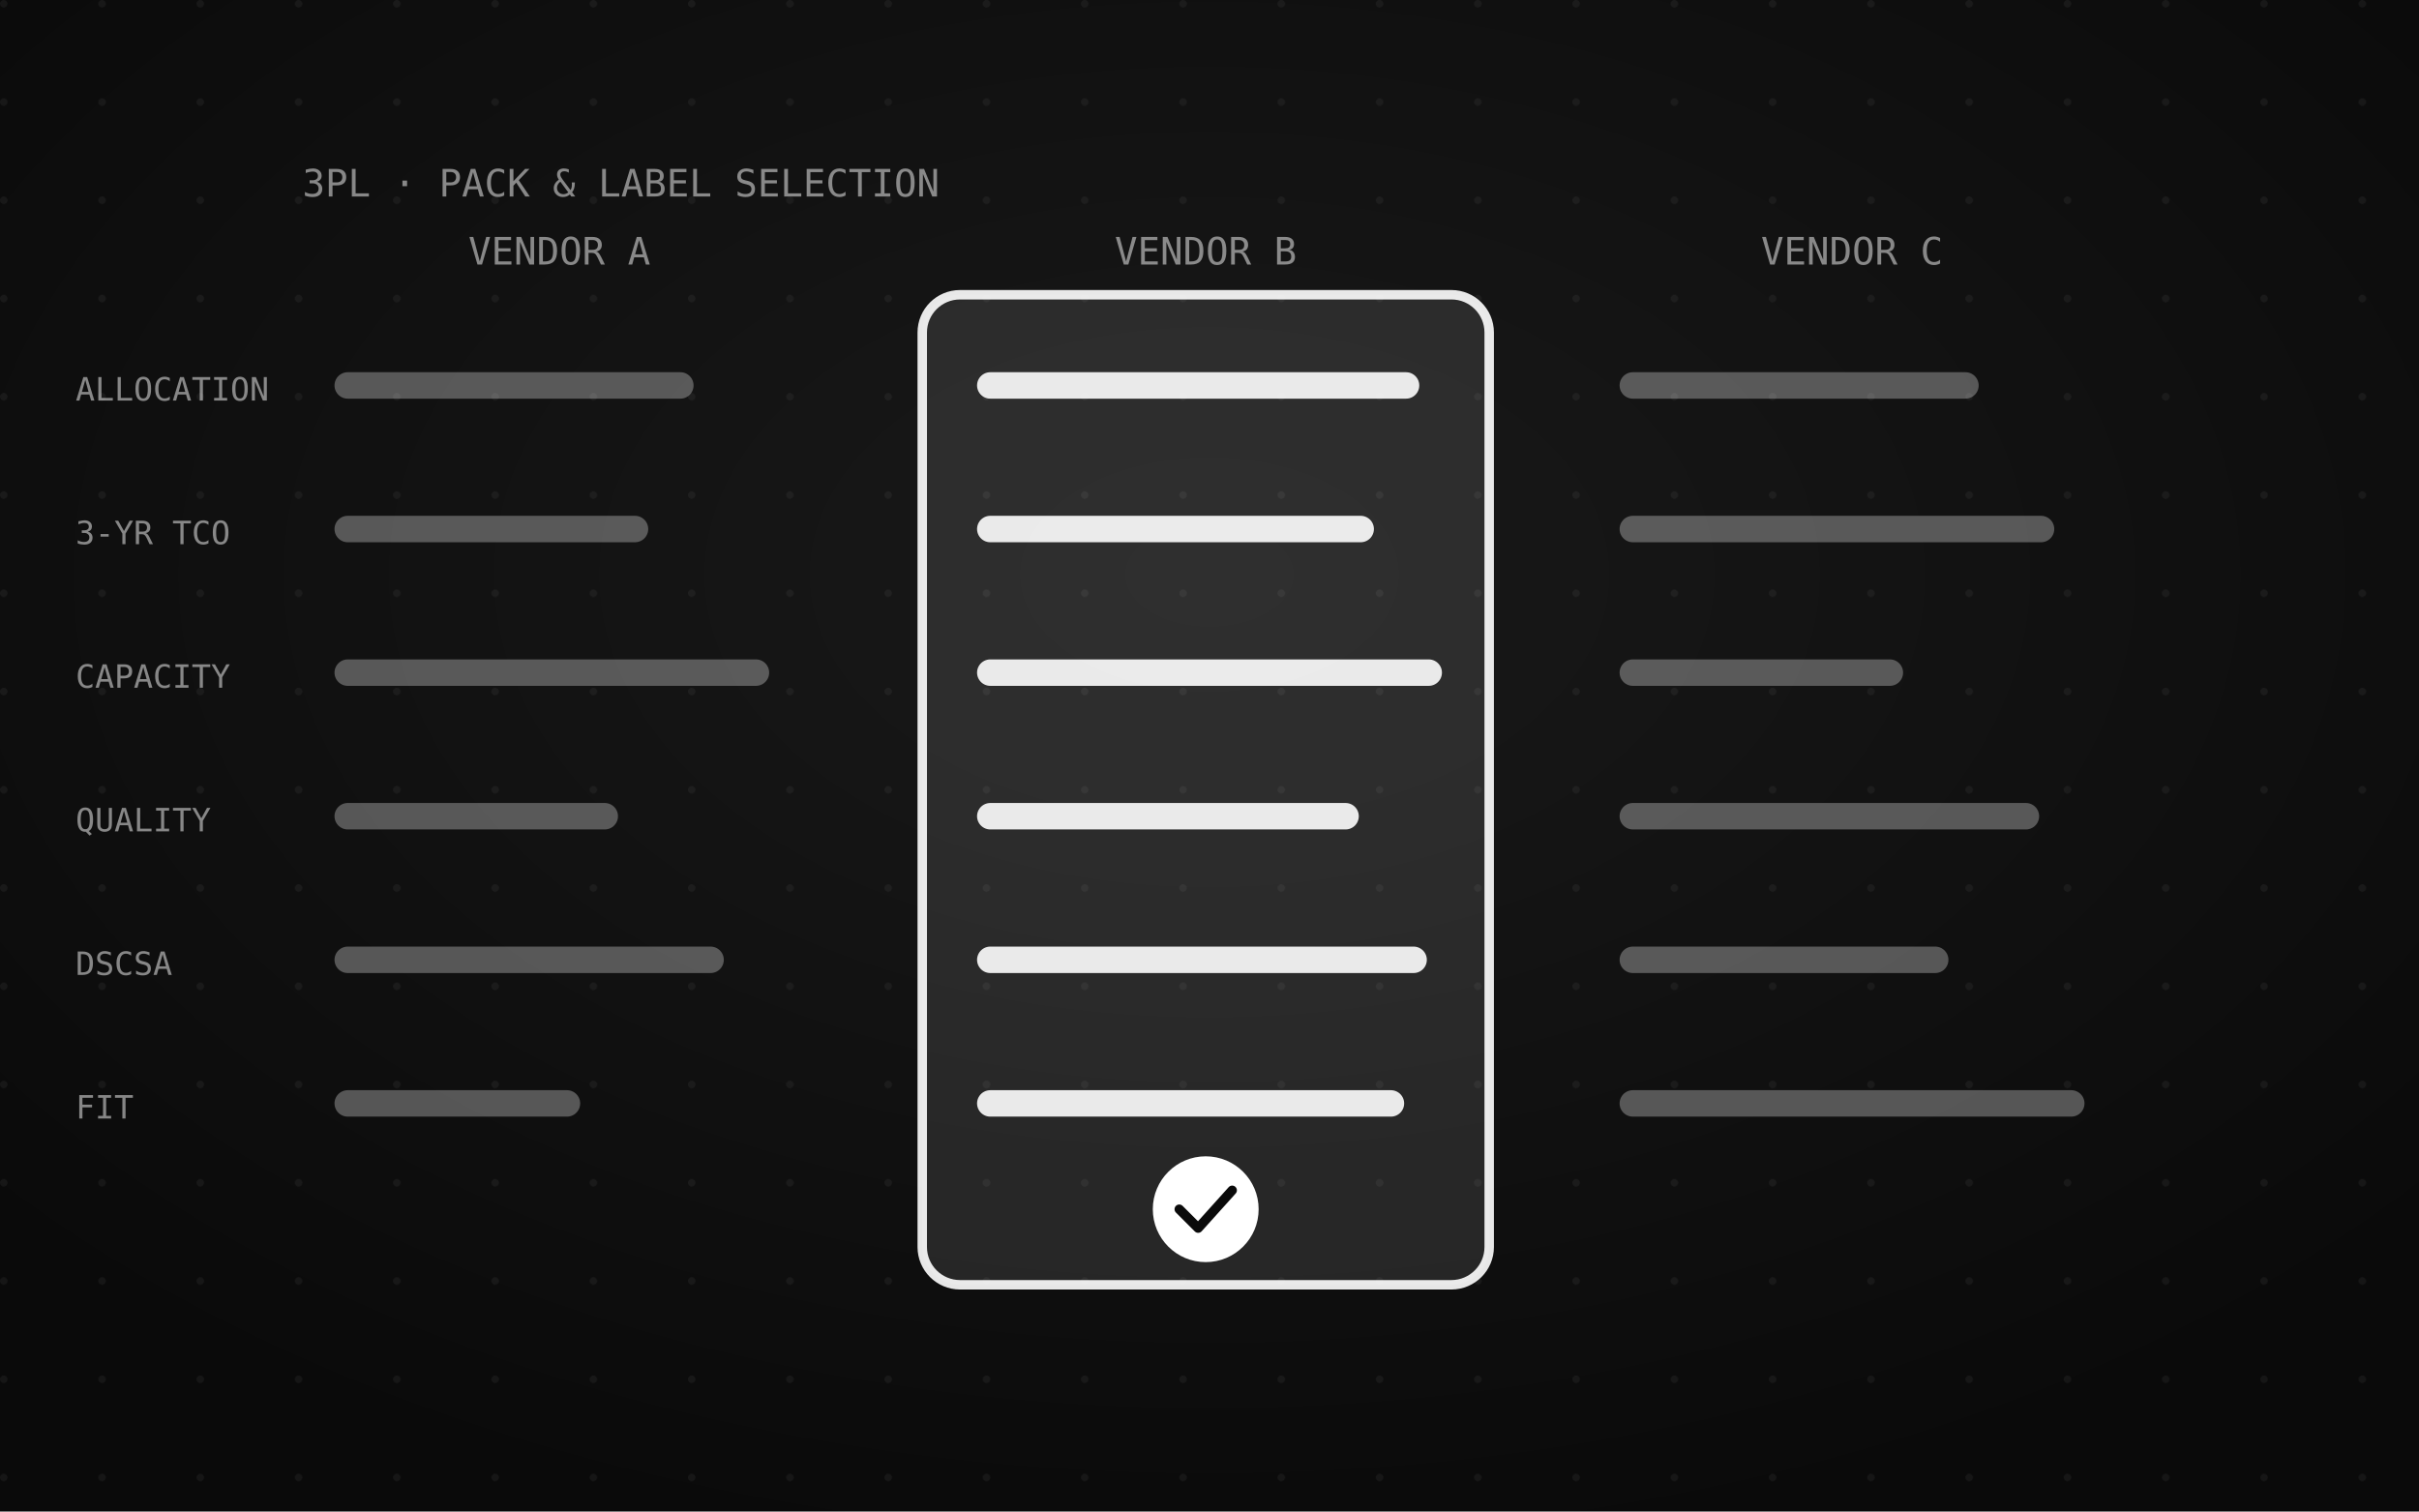
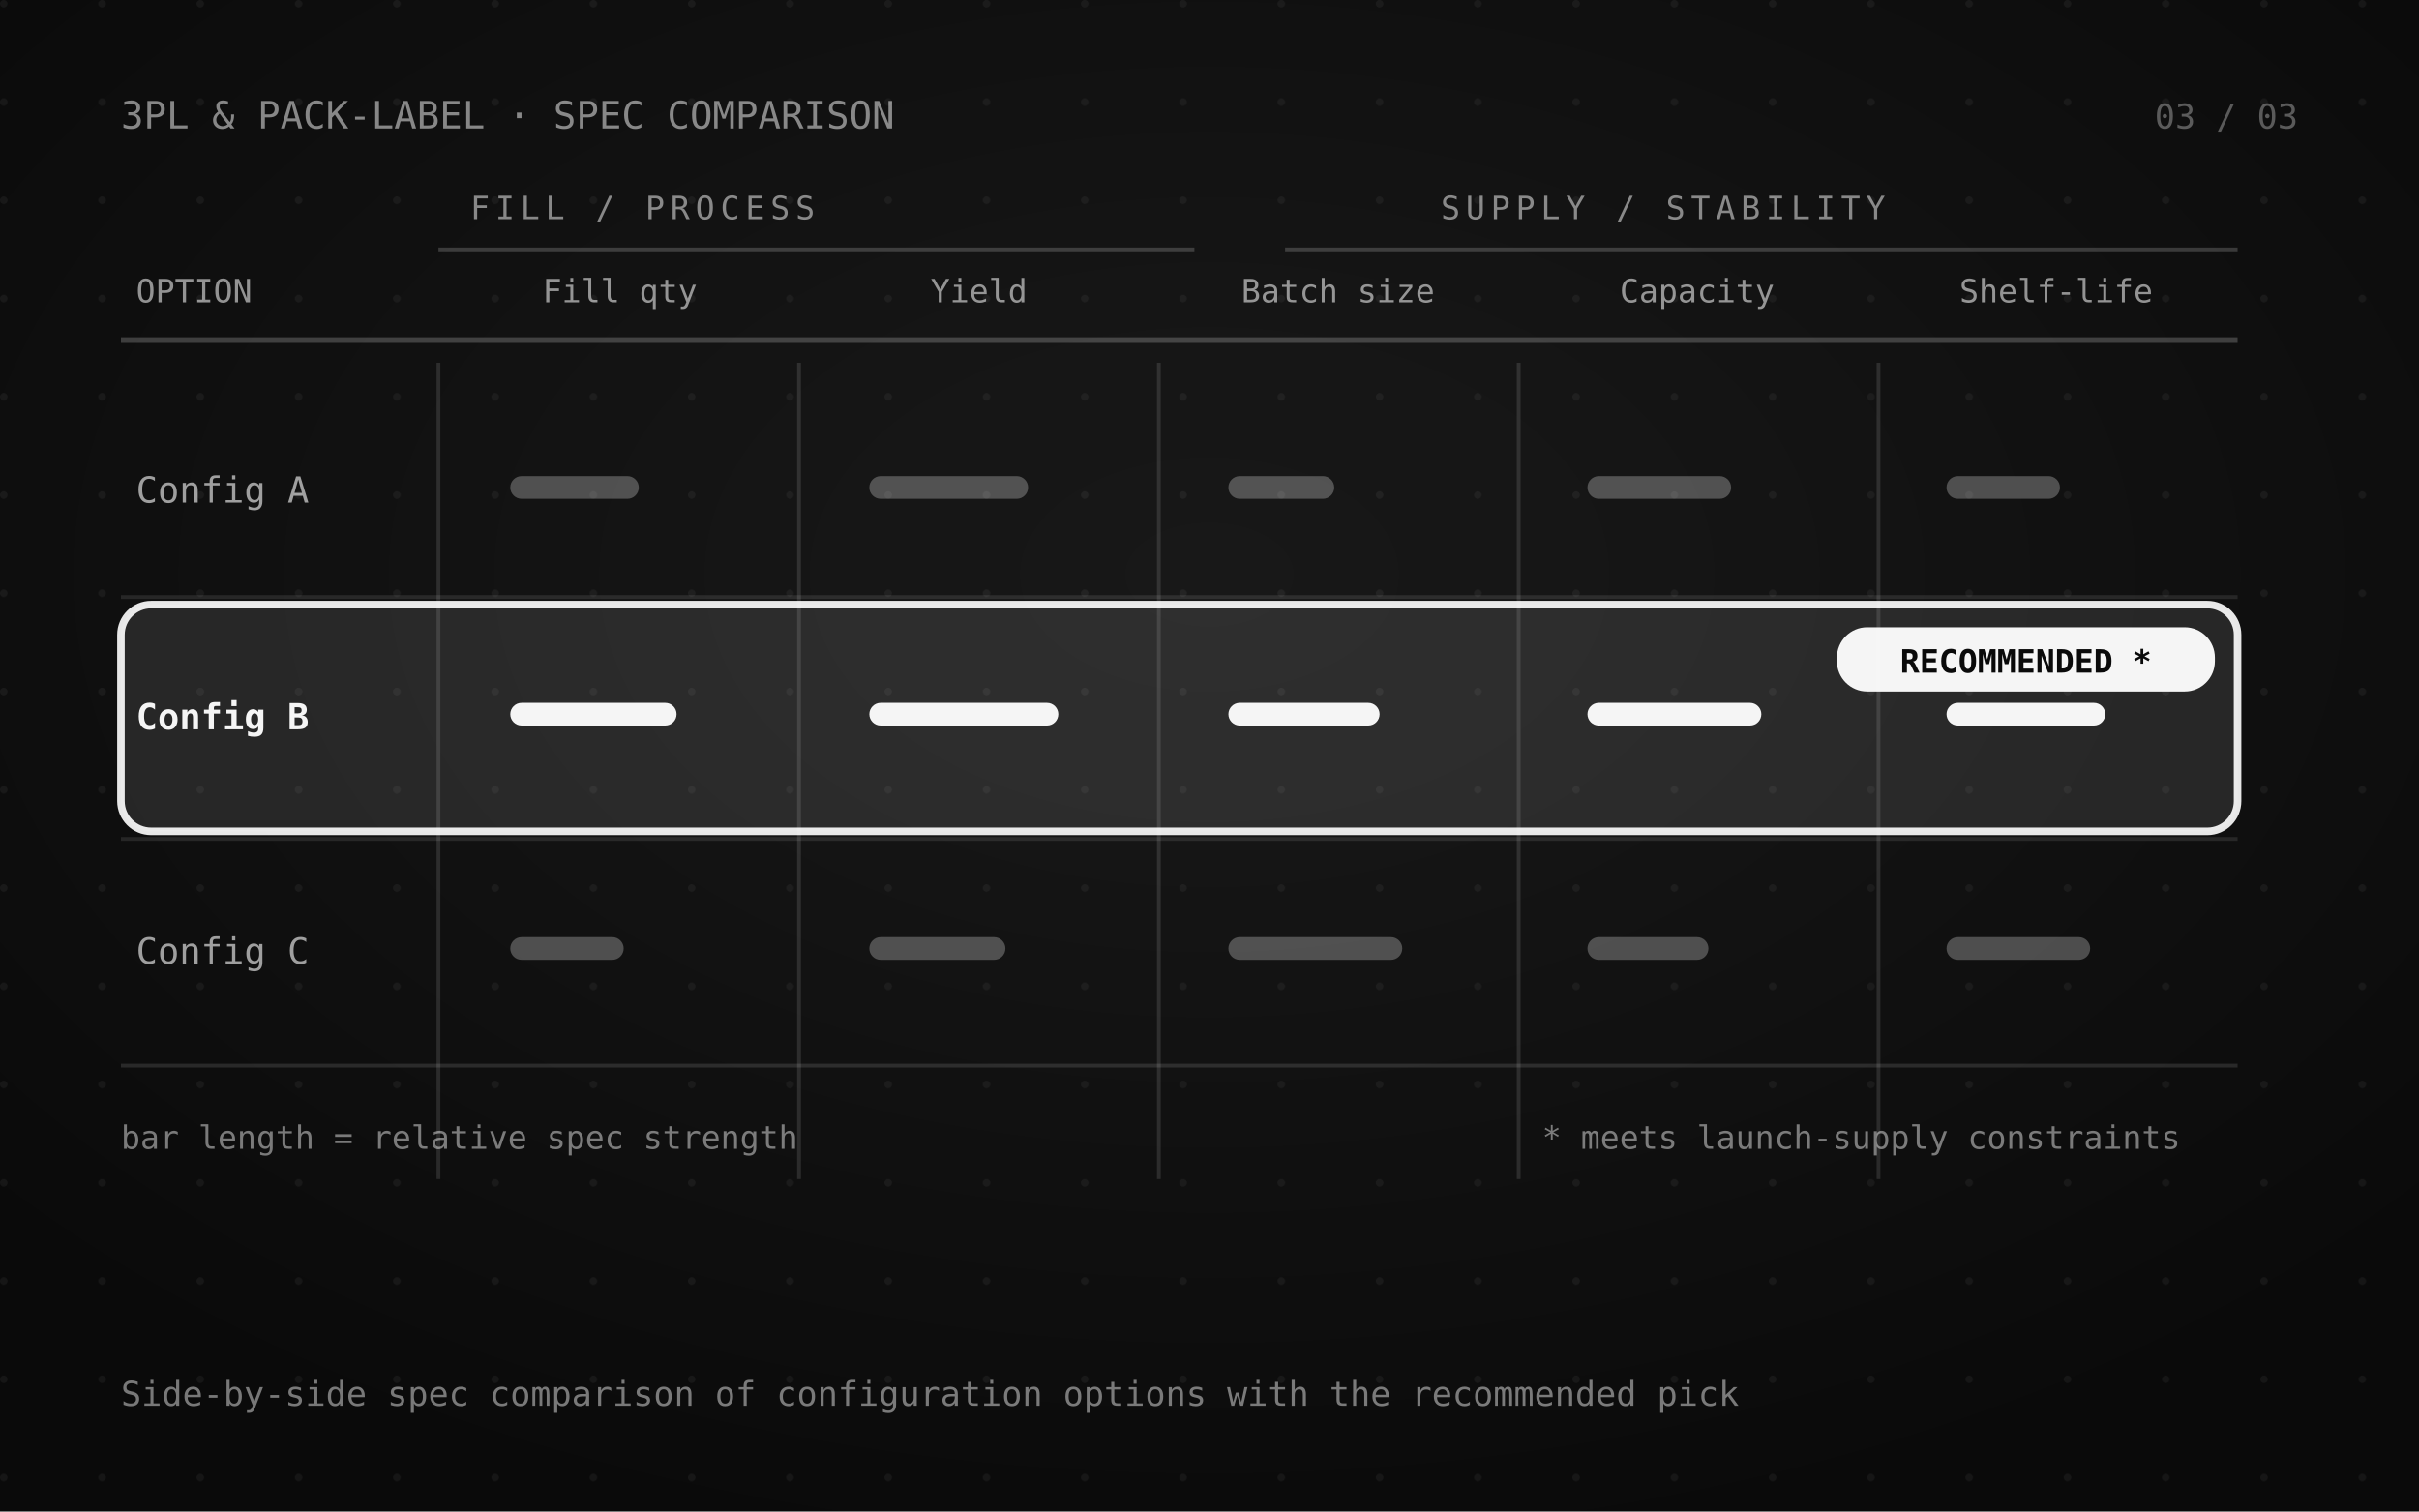
- <svg xmlns="http://www.w3.org/2000/svg" viewBox="0 0 640 400" role="img" aria-label="3PL and pack-and-label supplier scorecard with the selected provider highlighted">
+ <svg xmlns="http://www.w3.org/2000/svg" viewBox="0 0 640 400" role="img" aria-label="Spec comparison table of pack and configuration options across decision attributes, with Config B highlighted and boxed as the recommended pick">
  <defs>
-     <pattern id="on3" width="26" height="26" patternUnits="userSpaceOnUse">
+     <pattern id="g" width="26" height="26" patternUnits="userSpaceOnUse">
      <circle cx="1" cy="1" r="1" fill="#fff" fill-opacity="0.05" />
    </pattern>
-     <radialGradient id="on3v" cx="50%" cy="38%" r="66%">
+     <radialGradient id="gv" cx="50%" cy="38%" r="66%">
      <stop offset="0%" stop-color="#fff" stop-opacity="0.06" />
      <stop offset="100%" stop-color="#fff" stop-opacity="0" />
    </radialGradient>
  </defs>
  <rect width="640" height="400" fill="#0a0a0a" />
-   <rect width="640" height="400" fill="url(#on3)" />
-   <rect width="640" height="400" fill="url(#on3v)" />
-   <text x="80" y="52" font-family="'JetBrains Mono',monospace" font-size="10" fill="#fff" fill-opacity="0.5">3PL · PACK &amp; LABEL SELECTION</text>
-   <rect x="244" y="78" width="150" height="262" rx="10" fill="#fff" fill-opacity="0.10" stroke="#fff" stroke-opacity="0.9" stroke-width="2.5" />
-   <g font-family="'JetBrains Mono',monospace" font-size="10" fill="#fff" fill-opacity="0.5" text-anchor="middle">
-     <text x="148" y="70">VENDOR A</text>
-     <text x="319" y="70">VENDOR B</text>
-     <text x="490" y="70">VENDOR C</text>
-   </g>
-   <g font-family="'JetBrains Mono',monospace" font-size="8.5" fill="#fff" fill-opacity="0.5">
-     <text x="20" y="106">ALLOCATION</text>
-     <text x="20" y="144">3-YR TCO</text>
-     <text x="20" y="182">CAPACITY</text>
-     <text x="20" y="220">QUALITY</text>
-     <text x="20" y="258">DSCSA</text>
-     <text x="20" y="296">FIT</text>
-   </g>
-   <g stroke-linecap="round" stroke-width="7">
-     <g stroke="#fff" stroke-opacity="0.3">
-       <path d="M92 102 H180" />
-       <path d="M92 140 H168" />
-       <path d="M92 178 H200" />
-       <path d="M92 216 H160" />
-       <path d="M92 254 H188" />
-       <path d="M92 292 H150" />
-     </g>
-     <g stroke="#fff" stroke-opacity="0.9">
-       <path d="M262 102 H372" />
-       <path d="M262 140 H360" />
-       <path d="M262 178 H378" />
-       <path d="M262 216 H356" />
-       <path d="M262 254 H374" />
-       <path d="M262 292 H368" />
-     </g>
-     <g stroke="#fff" stroke-opacity="0.3">
-       <path d="M432 102 H520" />
-       <path d="M432 140 H540" />
-       <path d="M432 178 H500" />
-       <path d="M432 216 H536" />
-       <path d="M432 254 H512" />
-       <path d="M432 292 H548" />
-     </g>
-   </g>
-   <circle cx="319" cy="320" r="14" fill="#fff" />
-   <path d="M312 320 l5 5 9 -10" stroke="#0a0a0a" stroke-width="2.5" fill="none" stroke-linecap="round" stroke-linejoin="round" />
+   <rect width="640" height="400" fill="url(#g)" />
+   <rect width="640" height="400" fill="url(#gv)" />
+   <text x="32" y="34" font-family="'JetBrains Mono',monospace" font-size="10" fill="#fff" fill-opacity="0.5">3PL &amp; PACK-LABEL · SPEC COMPARISON</text>
+   <text x="608" y="34" text-anchor="end" font-family="'JetBrains Mono',monospace" font-size="9" fill="#fff" fill-opacity="0.32">03 / 03</text>
+   <text x="170" y="58" text-anchor="middle" font-family="'JetBrains Mono',monospace" font-size="8.5" fill="#fff" fill-opacity="0.5" letter-spacing="1.5">FILL / PROCESS</text>
+   <text x="440" y="58" text-anchor="middle" font-family="'JetBrains Mono',monospace" font-size="8.5" fill="#fff" fill-opacity="0.5" letter-spacing="1.5">SUPPLY / STABILITY</text>
+   <line x1="116" y1="66" x2="316" y2="66" stroke="#fff" stroke-opacity="0.18" stroke-width="1" />
+   <line x1="340" y1="66" x2="592" y2="66" stroke="#fff" stroke-opacity="0.18" stroke-width="1" />
+   <text x="36" y="80" font-family="'JetBrains Mono',monospace" font-size="8.5" fill="#fff" fill-opacity="0.55">OPTION</text>
+   <text x="164" y="80" text-anchor="middle" font-family="'JetBrains Mono',monospace" font-size="8.5" fill="#fff" fill-opacity="0.55">Fill qty</text>
+   <text x="259" y="80" text-anchor="middle" font-family="'JetBrains Mono',monospace" font-size="8.5" fill="#fff" fill-opacity="0.55">Yield</text>
+   <text x="354" y="80" text-anchor="middle" font-family="'JetBrains Mono',monospace" font-size="8.5" fill="#fff" fill-opacity="0.55">Batch size</text>
+   <text x="449" y="80" text-anchor="middle" font-family="'JetBrains Mono',monospace" font-size="8.5" fill="#fff" fill-opacity="0.55">Capacity</text>
+   <text x="544" y="80" text-anchor="middle" font-family="'JetBrains Mono',monospace" font-size="8.5" fill="#fff" fill-opacity="0.55">Shelf-life</text>
+   <line x1="32" y1="90" x2="592" y2="90" stroke="#fff" stroke-opacity="0.2" stroke-width="1.5" />
+   <line x1="116" y1="96" x2="116" y2="312" stroke="#fff" stroke-opacity="0.12" stroke-width="1" />
+   <line x1="211.4" y1="96" x2="211.4" y2="312" stroke="#fff" stroke-opacity="0.12" stroke-width="1" />
+   <line x1="306.6" y1="96" x2="306.6" y2="312" stroke="#fff" stroke-opacity="0.12" stroke-width="1" />
+   <line x1="401.8" y1="96" x2="401.8" y2="312" stroke="#fff" stroke-opacity="0.12" stroke-width="1" />
+   <line x1="497" y1="96" x2="497" y2="312" stroke="#fff" stroke-opacity="0.12" stroke-width="1" />
+   <text x="36" y="133" font-family="'JetBrains Mono',monospace" font-size="9.5" fill="#fff" fill-opacity="0.6">Config A</text>
+   <rect x="135" y="126" width="34" height="6" rx="3" fill="#fff" fill-opacity="0.26" />
+   <rect x="230" y="126" width="42" height="6" rx="3" fill="#fff" fill-opacity="0.26" />
+   <rect x="325" y="126" width="28" height="6" rx="3" fill="#fff" fill-opacity="0.26" />
+   <rect x="420" y="126" width="38" height="6" rx="3" fill="#fff" fill-opacity="0.26" />
+   <rect x="515" y="126" width="30" height="6" rx="3" fill="#fff" fill-opacity="0.26" />
+   <rect x="32" y="160" width="560" height="60" rx="8" fill="#fff" fill-opacity="0.1" />
+   <rect x="32" y="160" width="560" height="60" rx="8" fill="none" stroke="#fff" stroke-opacity="0.9" stroke-width="2" />
+   <text x="36" y="193" font-family="'JetBrains Mono',monospace" font-size="9.5" fill="#fff" fill-opacity="0.95" font-weight="bold">Config B</text>
+   <rect x="135" y="186" width="44" height="6" rx="3" fill="#fff" fill-opacity="0.95" />
+   <rect x="230" y="186" width="50" height="6" rx="3" fill="#fff" fill-opacity="0.95" />
+   <rect x="325" y="186" width="40" height="6" rx="3" fill="#fff" fill-opacity="0.95" />
+   <rect x="420" y="186" width="46" height="6" rx="3" fill="#fff" fill-opacity="0.95" />
+   <rect x="515" y="186" width="42" height="6" rx="3" fill="#fff" fill-opacity="0.95" />
+   <text x="36" y="255" font-family="'JetBrains Mono',monospace" font-size="9.5" fill="#fff" fill-opacity="0.6">Config C</text>
+   <rect x="135" y="248" width="30" height="6" rx="3" fill="#fff" fill-opacity="0.26" />
+   <rect x="230" y="248" width="36" height="6" rx="3" fill="#fff" fill-opacity="0.26" />
+   <rect x="325" y="248" width="46" height="6" rx="3" fill="#fff" fill-opacity="0.26" />
+   <rect x="420" y="248" width="32" height="6" rx="3" fill="#fff" fill-opacity="0.26" />
+   <rect x="515" y="248" width="38" height="6" rx="3" fill="#fff" fill-opacity="0.26" />
+   <rect x="486" y="166" width="100" height="17" rx="8" fill="#fff" fill-opacity="0.95" />
+   <text x="536" y="178" text-anchor="middle" font-family="'JetBrains Mono',monospace" font-size="8.5" fill="#0a0a0a" font-weight="bold">RECOMMENDED *</text>
+   <line x1="32" y1="158" x2="592" y2="158" stroke="#fff" stroke-opacity="0.1" stroke-width="1" />
+   <line x1="32" y1="222" x2="592" y2="222" stroke="#fff" stroke-opacity="0.1" stroke-width="1" />
+   <line x1="32" y1="282" x2="592" y2="282" stroke="#fff" stroke-opacity="0.12" stroke-width="1" />
+   <text x="32" y="304" font-family="'JetBrains Mono',monospace" font-size="8.5" fill="#fff" fill-opacity="0.45">bar length = relative spec strength</text>
+   <text x="408" y="304" font-family="'JetBrains Mono',monospace" font-size="8.5" fill="#fff" fill-opacity="0.45">* meets launch-supply constraints</text>
+   <text x="32" y="372" font-family="'JetBrains Mono',monospace" font-size="9" fill="#fff" fill-opacity="0.45">Side-by-side spec comparison of configuration options with the recommended pick</text>
</svg>
